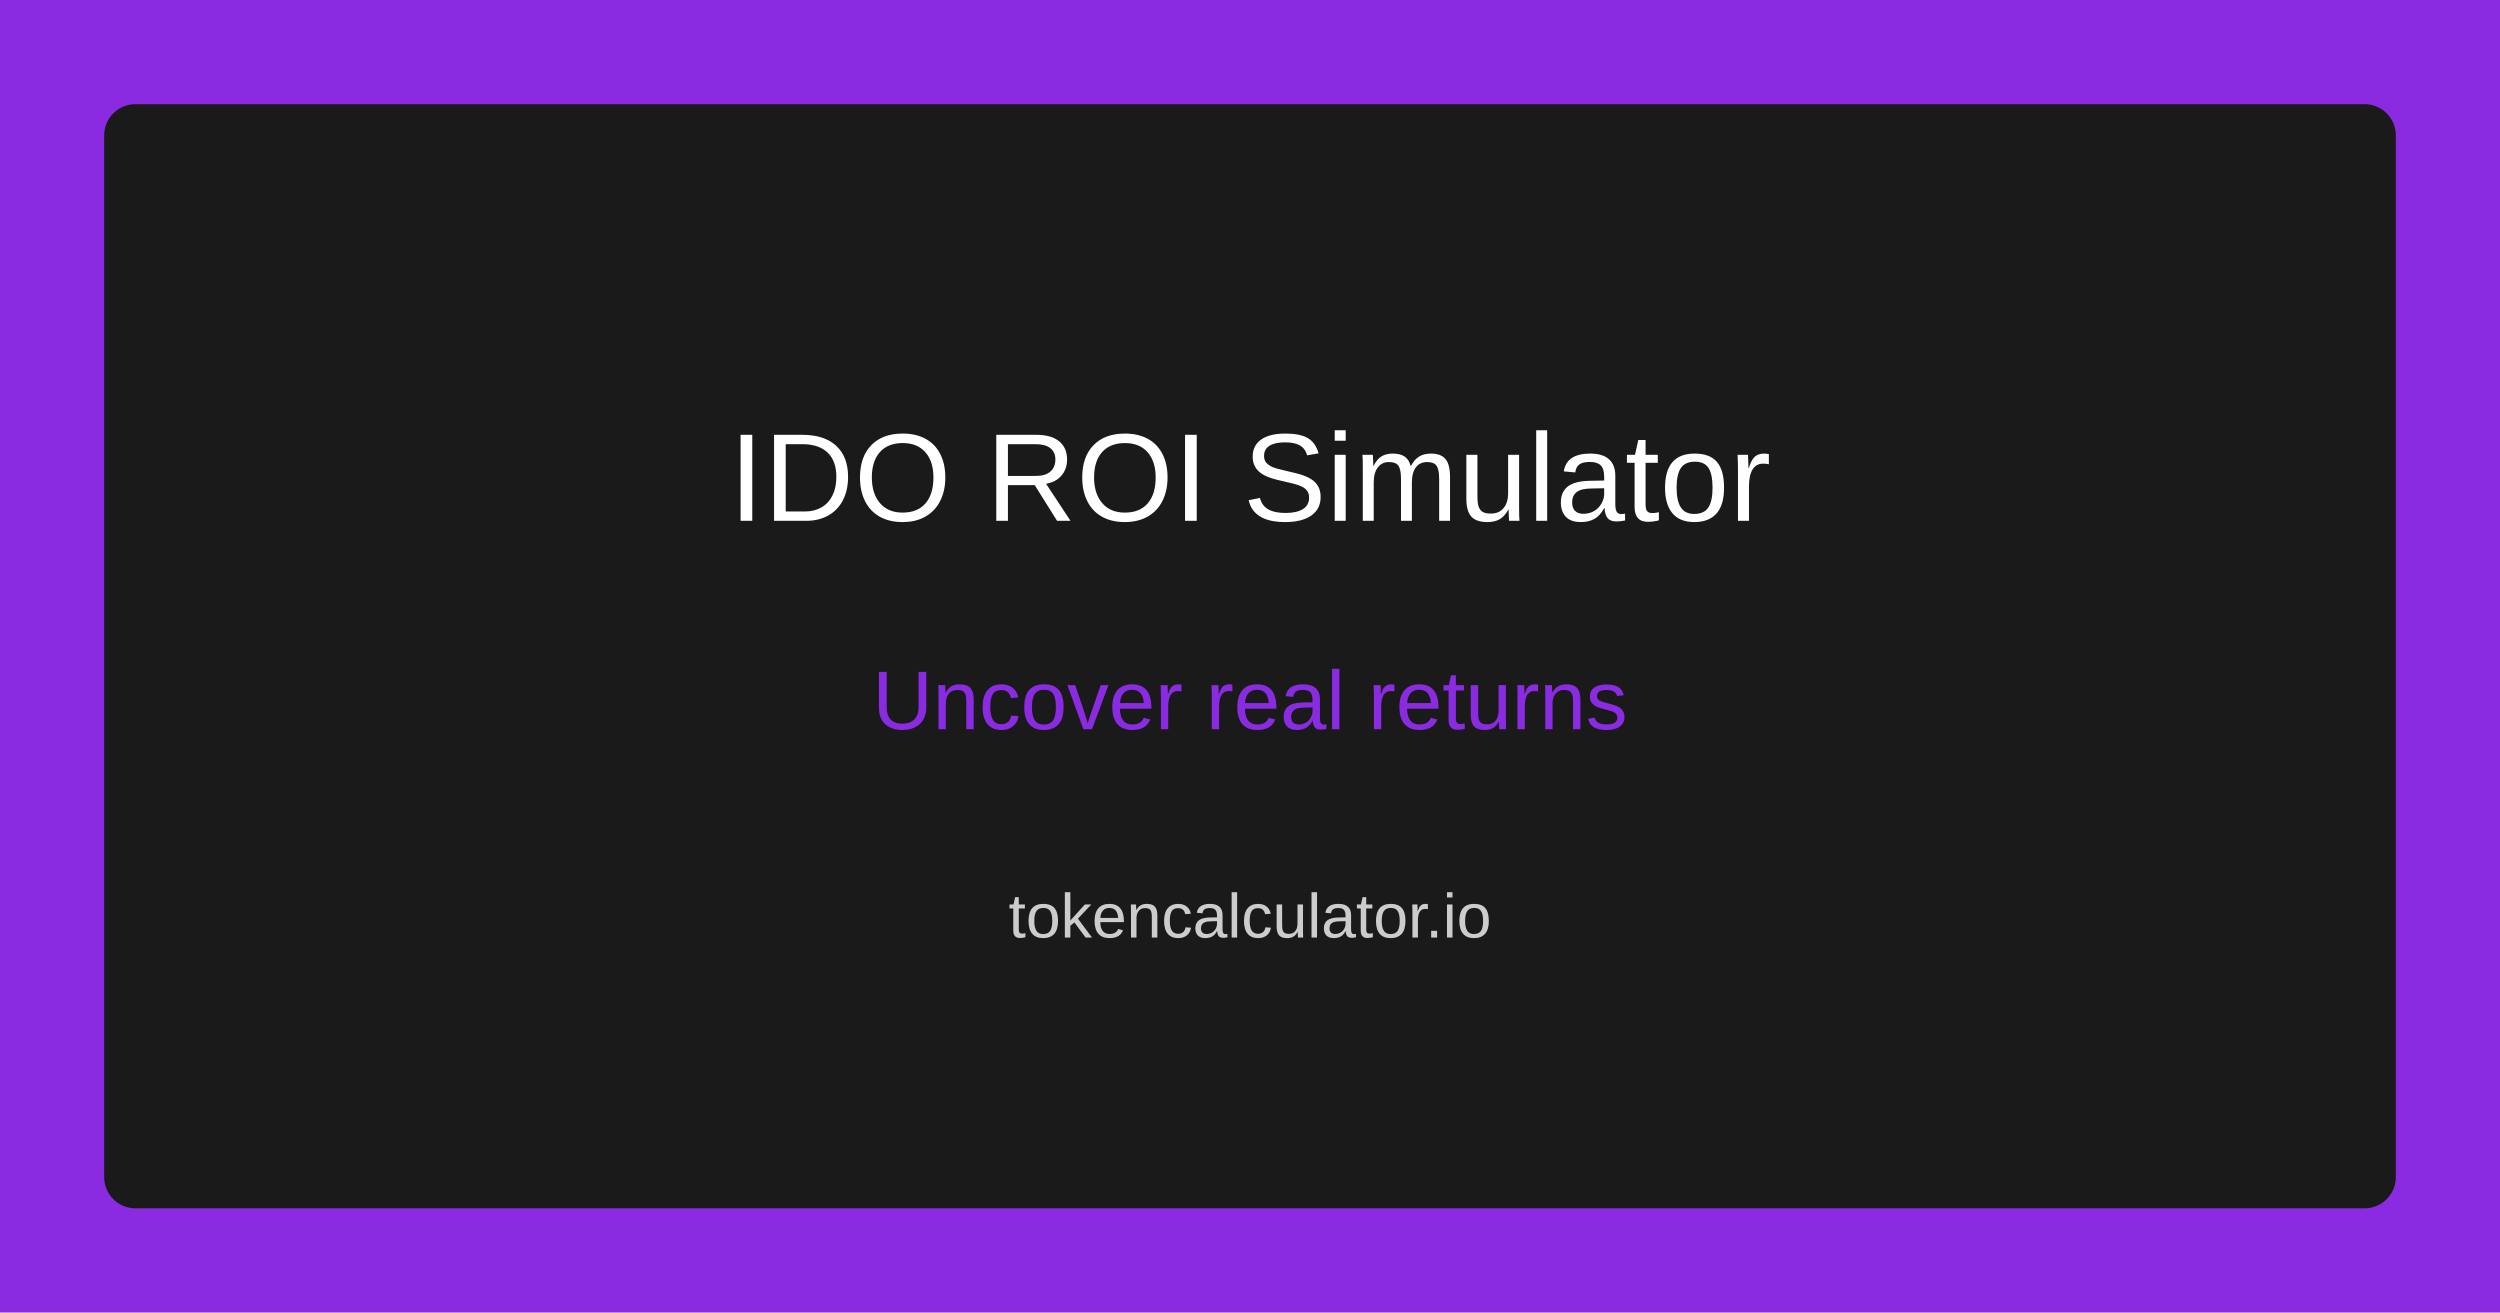
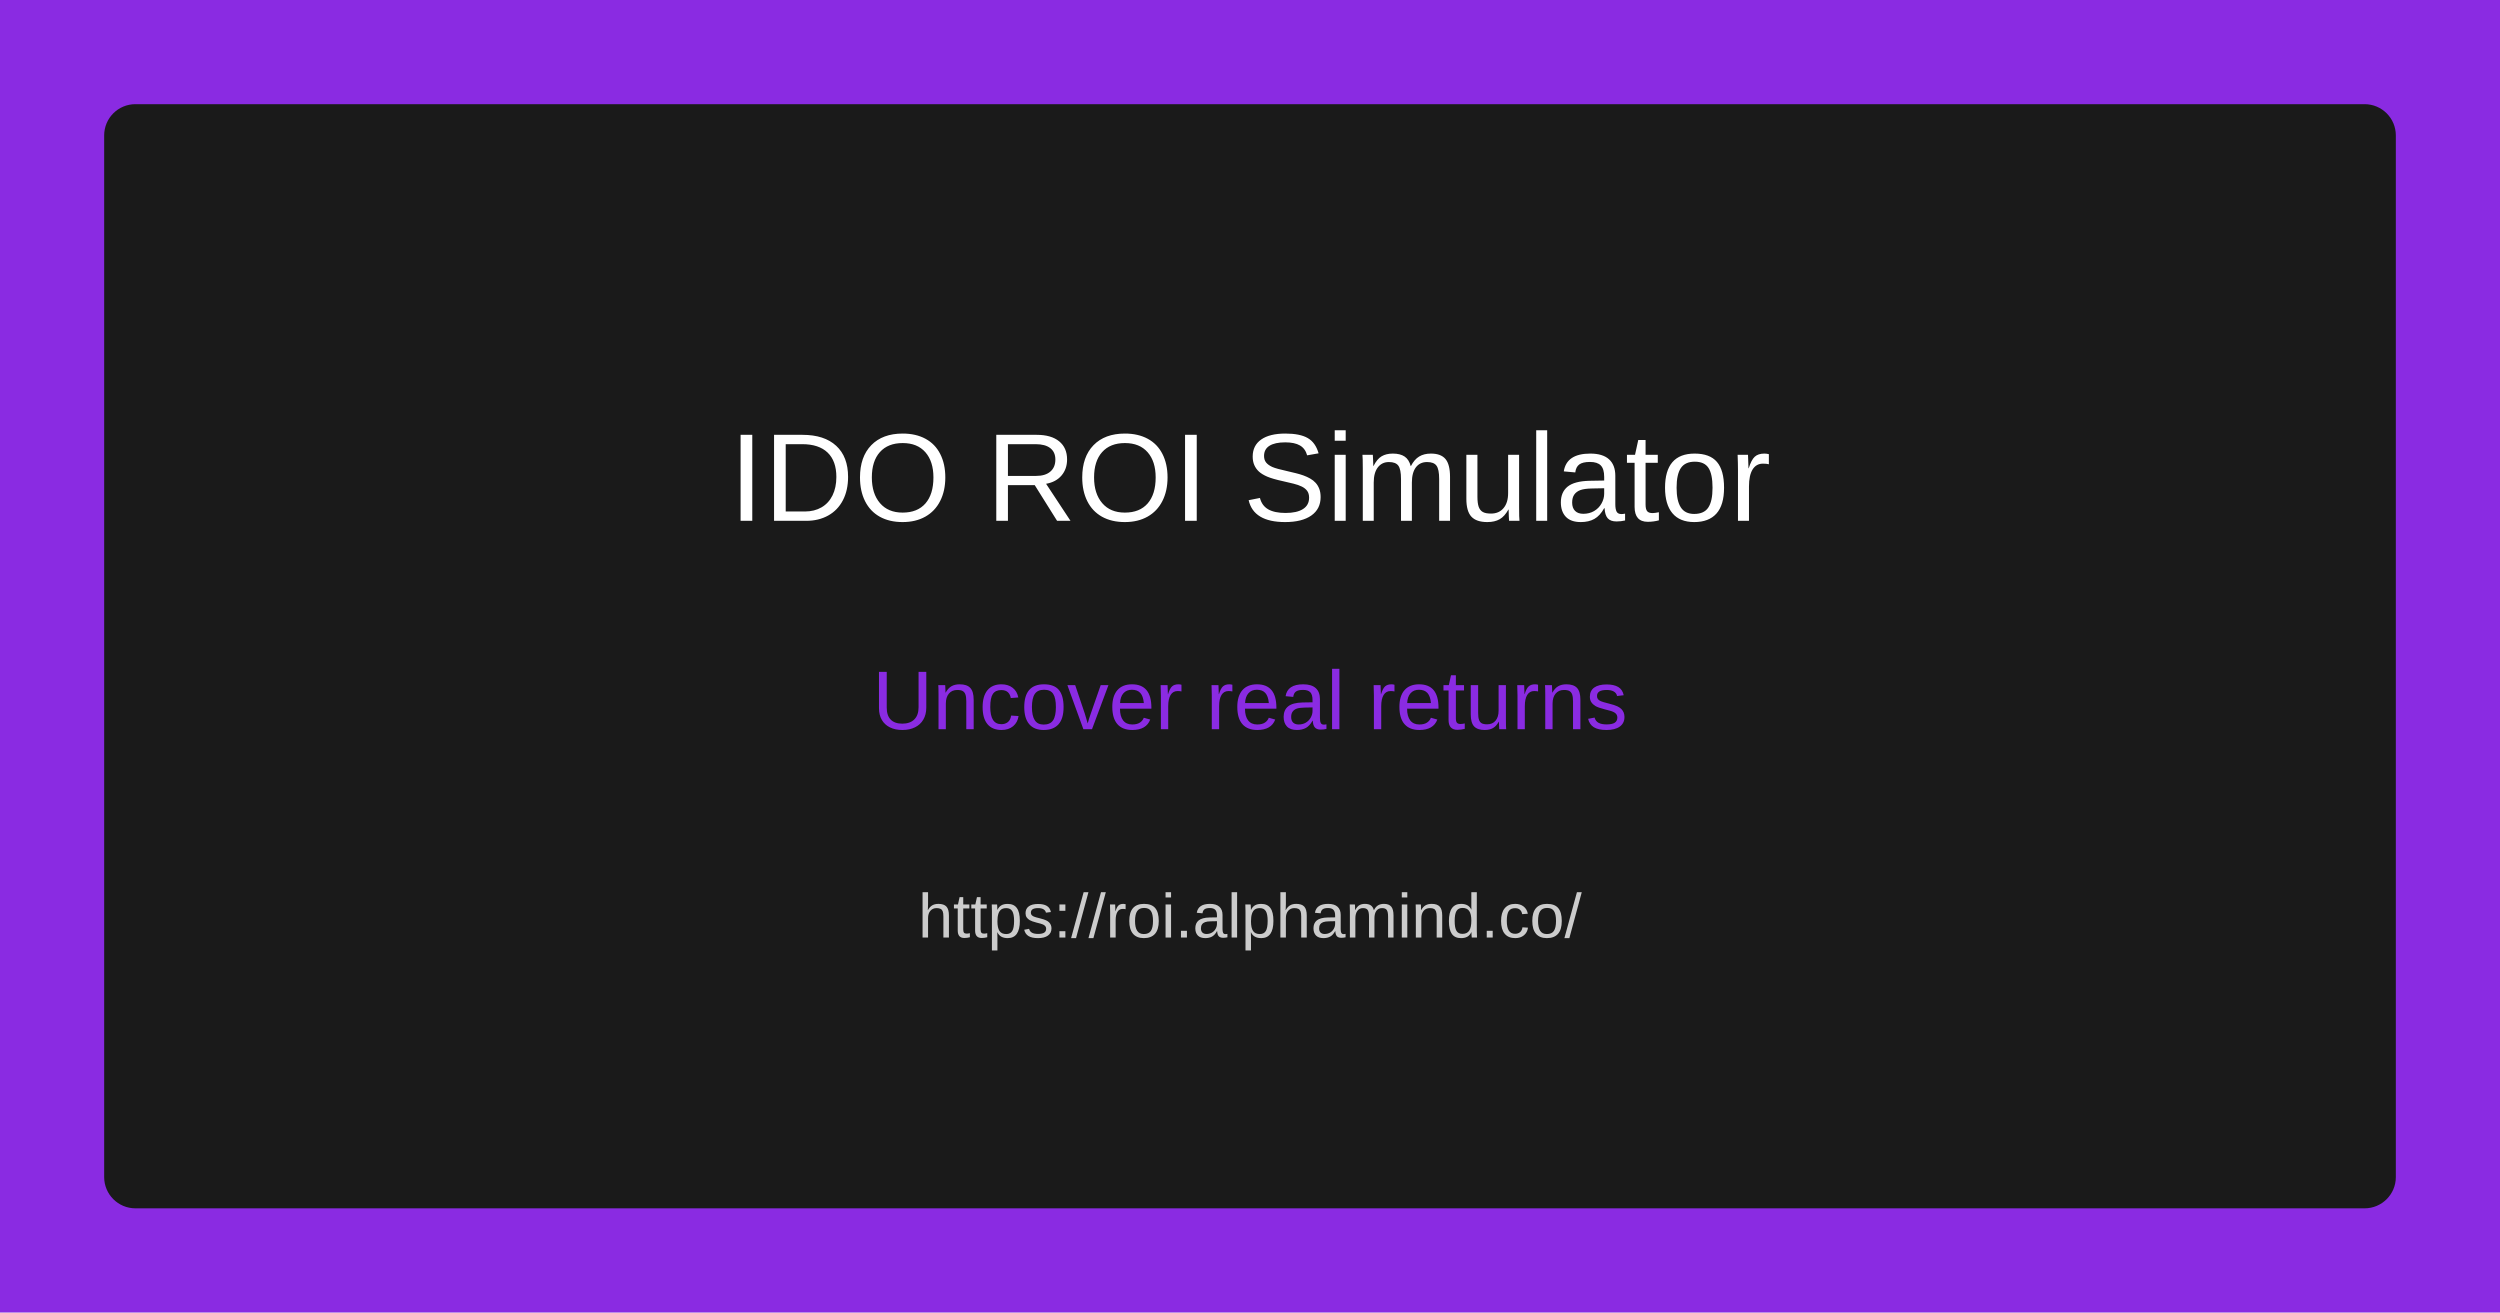
<svg xmlns="http://www.w3.org/2000/svg" width="1200" height="630">
  <rect width="1200" height="630" fill="#8A2BE2" />
  <rect x="50" y="50" width="1100" height="530" fill="#1A1A1A" rx="15" ry="15" />
  <text x="600" y="250" font-family="Arial" font-size="60" fill="#FFFFFF" text-anchor="middle">IDO ROI Simulator</text>
  <text x="600" y="350" font-family="Arial" font-size="40" fill="#8A2BE2" text-anchor="middle">Uncover real returns</text>
-   <text x="600" y="450" font-family="Arial" font-size="30" fill="#CCCCCC" text-anchor="middle">tokencalculator.io</text>
+   <text x="600" y="450" font-family="Arial" font-size="30" fill="#CCCCCC" text-anchor="middle">https://roi.alphamind.co/</text>
</svg>
